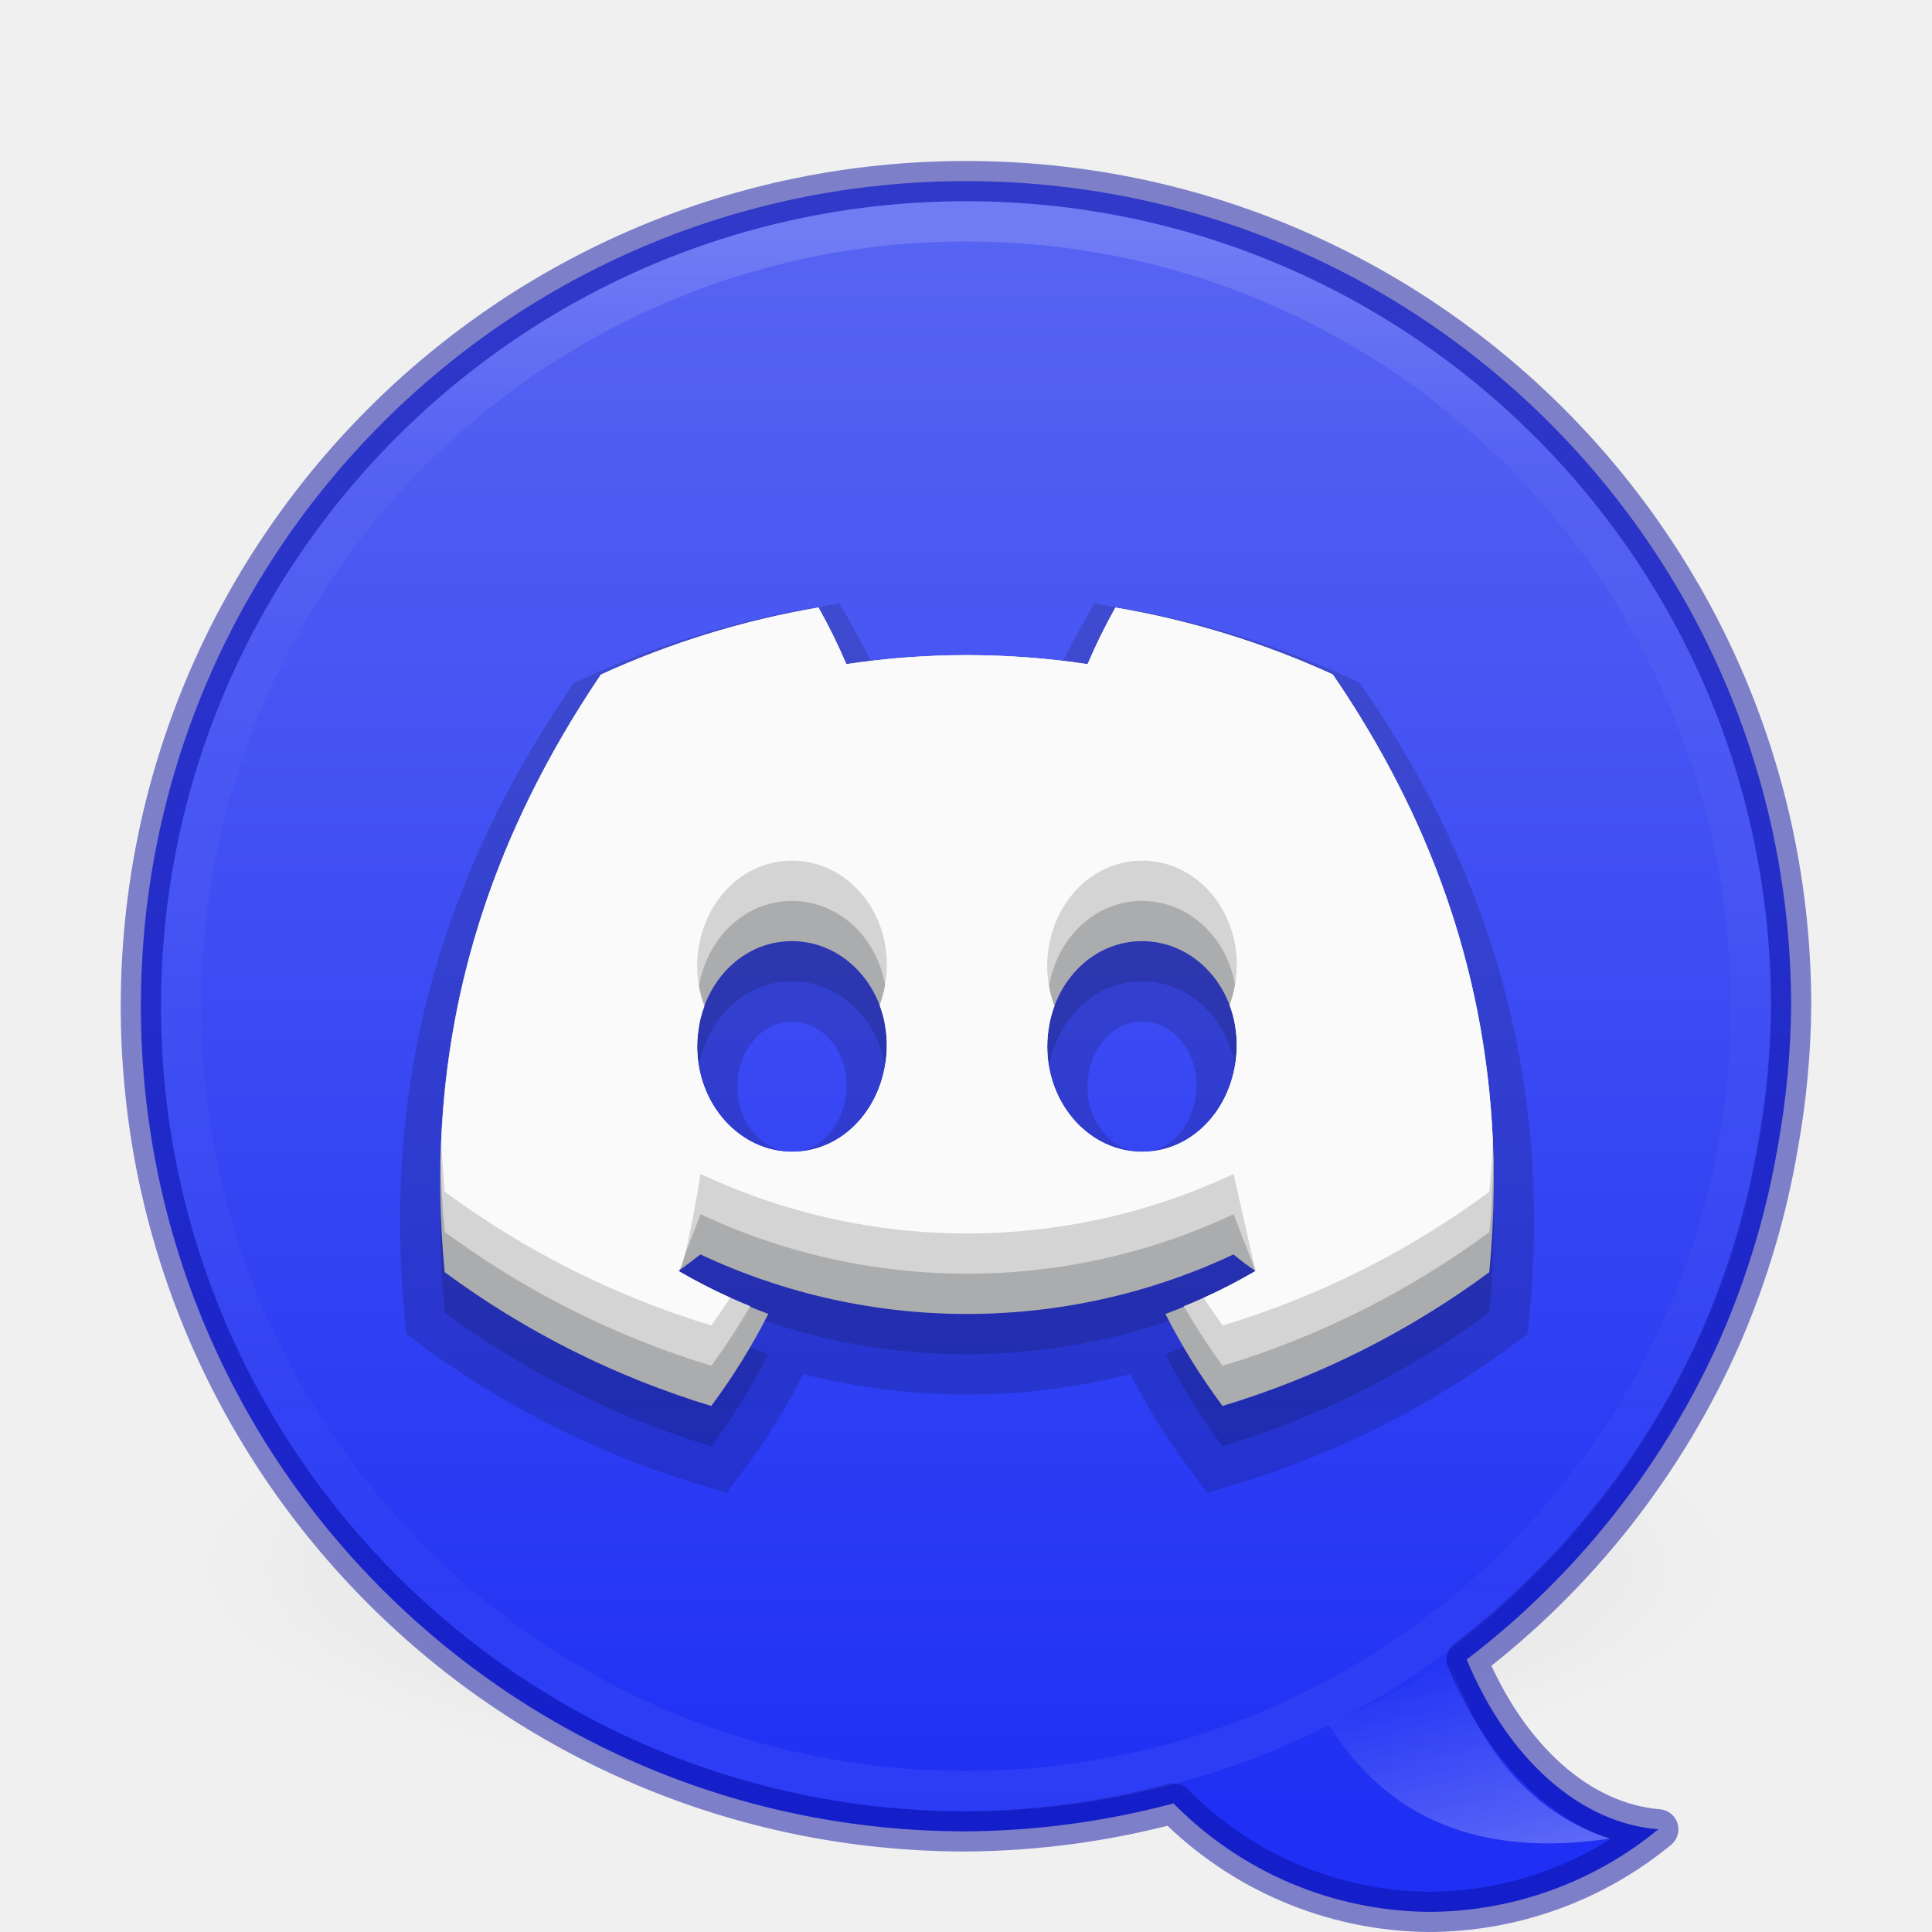
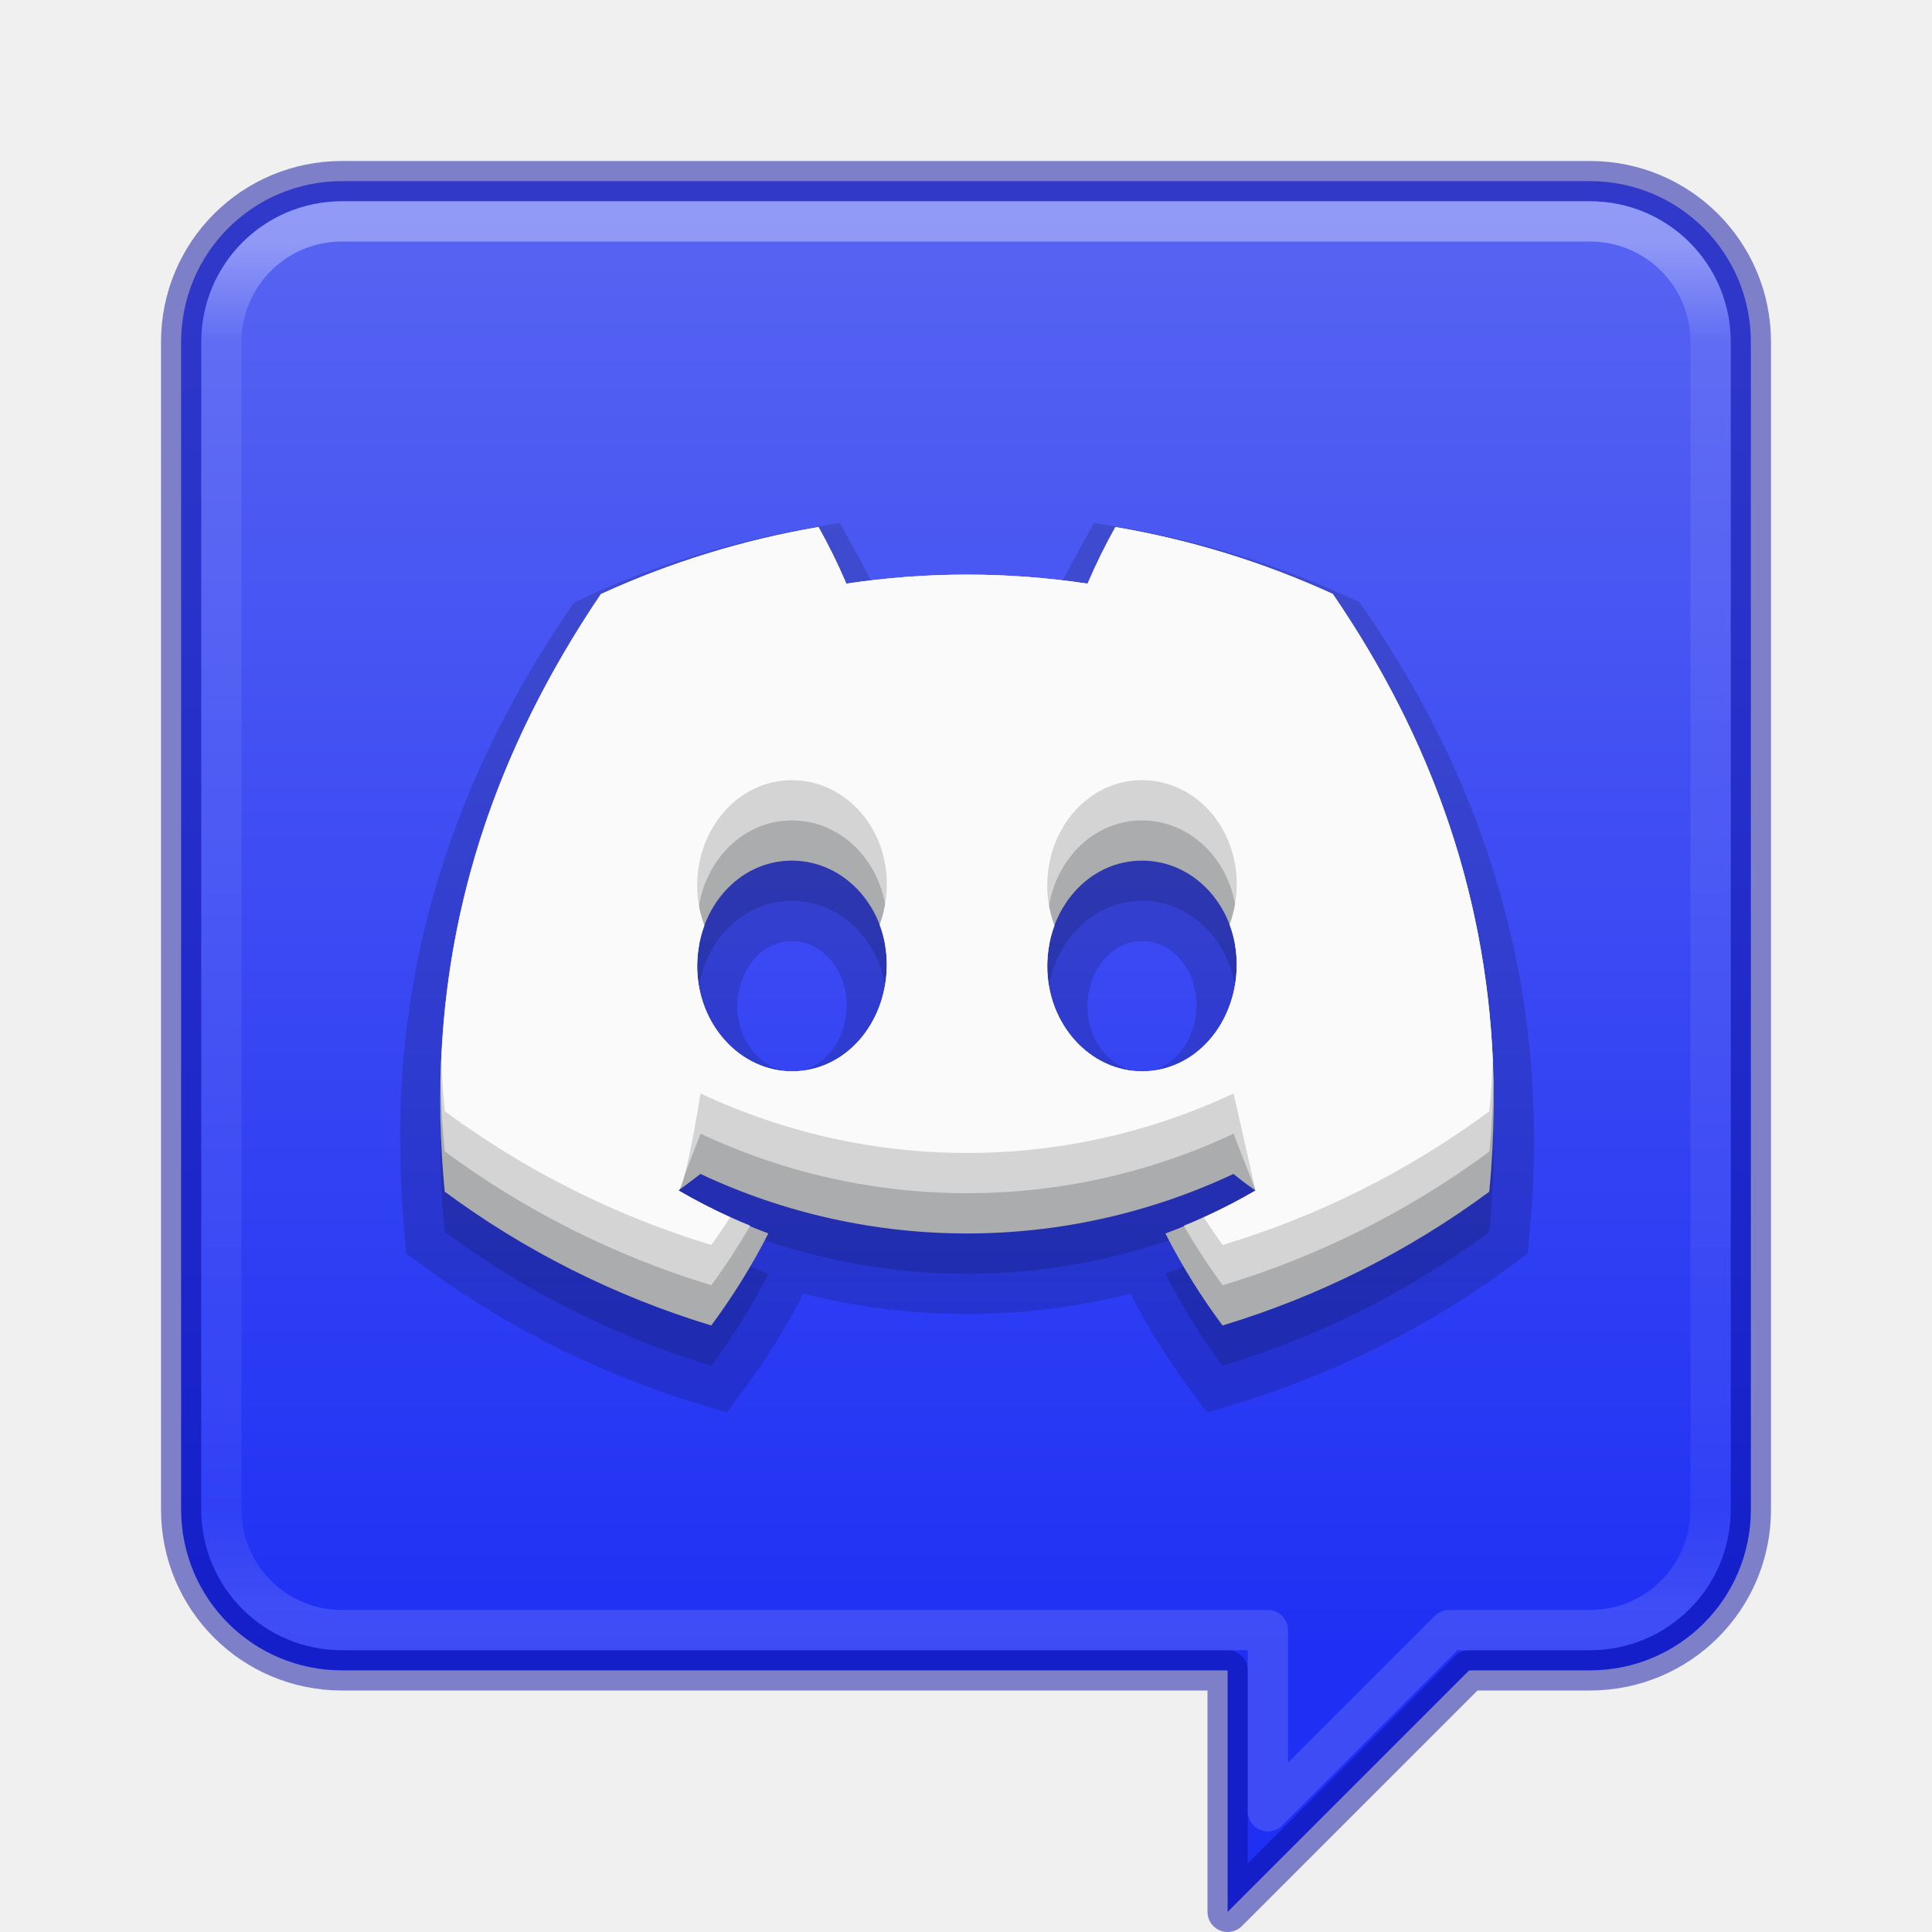
<svg xmlns="http://www.w3.org/2000/svg" xmlns:xlink="http://www.w3.org/1999/xlink" width="48" height="48" viewBox="0 0 48 48" fill="none" version="1.1" id="svg4" xml:space="preserve">
  <defs id="defs4">
    <linearGradient id="linearGradient18">
      <stop style="stop-color:#ffffff;stop-opacity:1;" offset="0" id="stop18" />
      <stop style="stop-color:#ffffff;stop-opacity:0;" offset="1" id="stop19" />
    </linearGradient>
    <linearGradient id="linearGradient17">
      <stop offset="0" style="stop-color:#ffffff;stop-opacity:1" id="stop14" />
      <stop offset="0.145" style="stop-color:#ffffff;stop-opacity:0.235" id="stop15" />
      <stop offset="0.855" style="stop-color:#ffffff;stop-opacity:0.157" id="stop16" />
      <stop offset="1" style="stop-color:#ffffff;stop-opacity:0.392" id="stop17" />
    </linearGradient>
    <style id="style1">.g{fill:#000;}.g,.h,.i{stroke-width:0px;}.h{fill:url(#e);}.i{fill:#fff;}</style>
    <style id="style1-7">.g{fill:#000;}.g,.h,.i{stroke-width:0px;}.h{fill:url(#e);}.i{fill:#fff;}</style>
    <style id="style1-5">.g{fill:#000;}.g,.h,.i{stroke-width:0px;}.h{fill:url(#e);}.i{fill:#fff;}</style>
    <linearGradient id="linearGradient2-5">
      <stop style="stop-color:#5865f2;stop-opacity:1;" offset="0" id="stop3-3" />
      <stop style="stop-color:#1f30f4;stop-opacity:1;" offset="1" id="stop4-5" />
    </linearGradient>
    <style id="style1-3">.g{fill:#000;}.g,.h,.i{stroke-width:0px;}.h{fill:url(#e);}.i{fill:#fff;}</style>
    <style id="style1-6">.cls-1{fill:#fff;}</style>
-     <linearGradient xlink:href="#linearGradient17" id="linearGradient12" x1="24" y1="6" x2="24" y2="44" gradientUnits="userSpaceOnUse" />
-     <linearGradient xlink:href="#linearGradient18" id="linearGradient19" x1="38.264" y1="46.5" x2="36.881" y2="41" gradientUnits="userSpaceOnUse" />
+     <linearGradient xlink:href="#linearGradient17" id="linearGradient12" x1="24" y1="6" x2="24" y2="44" gradientUnits="userSpaceOnUse" gradientTransform="translate(0,-51)" />
+     <linearGradient xlink:href="#linearGradient18" id="linearGradient19" x1="38.264" y1="46.5" x2="36.881" y2="41" gradientUnits="userSpaceOnUse" gradientTransform="translate(0,-51)" />
    <linearGradient id="linearGradient3820-7-2">
      <stop id="stop3822-2-6" style="stop-color:#000000;stop-opacity:1" offset="0" />
      <stop id="stop3824-1-2" style="stop-color:#000000;stop-opacity:0" offset="1" />
    </linearGradient>
    <radialGradient xlink:href="#linearGradient3820-7-2" id="radialGradient3" gradientUnits="userSpaceOnUse" gradientTransform="matrix(0.3823536,7.5555777e-8,-1.8372241e-8,0.1115198,-5.925427,36.33585)" cx="99.189" cy="185.297" fx="99.189" fy="185.297" r="62.769" />
    <radialGradient xlink:href="#linearGradient3820-7-2" id="radialGradient4" gradientUnits="userSpaceOnUse" gradientTransform="matrix(0.2549024,5.3967361e-8,-1.2248161e-8,0.07965545,6.716382,44.24067)" cx="99.189" cy="185.297" fx="99.189" fy="185.297" r="62.769" />
    <style id="style1-62">.g{fill:#000;}.g,.h,.i{stroke-width:0px;}.h{fill:url(#e);}.i{fill:#fff;}</style>
    <style id="style1-6-9">.cls-1{fill:#fff;}</style>
    <style id="style1-67">.cls-1{fill:#fff;}</style>
    <style id="style1-56">.g{fill:#000;}.g,.h,.i{stroke-width:0px;}.h{fill:url(#e);}.i{fill:#fff;}</style>
    <style id="style1-7-1">.g{fill:#000;}.g,.h,.i{stroke-width:0px;}.h{fill:url(#e);}.i{fill:#fff;}</style>
    <style id="style1-5-2">.g{fill:#000;}.g,.h,.i{stroke-width:0px;}.h{fill:url(#e);}.i{fill:#fff;}</style>
    <style id="style1-3-7">.g{fill:#000;}.g,.h,.i{stroke-width:0px;}.h{fill:url(#e);}.i{fill:#fff;}</style>
    <style id="style1-6-1">.cls-1{fill:#fff;}</style>
    <style id="style1-2">.g{fill:#000;}.g,.h,.i{stroke-width:0px;}.h{fill:url(#e);}.i{fill:#fff;}</style>
    <style id="style1-6-8">.cls-1{fill:#fff;}</style>
-     <linearGradient xlink:href="#linearGradient2-5" id="linearGradient9" x1="24" y1="5" x2="24" y2="45" gradientUnits="userSpaceOnUse" />
+     <linearGradient xlink:href="#linearGradient2-5" id="linearGradient9" x1="24" y1="5" x2="24" y2="45" gradientUnits="userSpaceOnUse" gradientTransform="translate(0,-51)" />
+     <linearGradient id="linearGradient1201">
+       <stop id="stop1193" style="stop-color:#ffffff;stop-opacity:1" offset="0" />
+       <stop id="stop1195" style="stop-color:#ffffff;stop-opacity:0.235" offset="0.074" />
+       <stop id="stop1197" style="stop-color:#ffffff;stop-opacity:0.157" offset="0.926" />
+       <stop id="stop1199" style="stop-color:#ffffff;stop-opacity:0.392" offset="1" />
+     </linearGradient>
+     <linearGradient x1="39" y1="6" x2="39" y2="40" id="linearGradient3058-5" xlink:href="#linearGradient1201" gradientUnits="userSpaceOnUse" gradientTransform="translate(4e-6)" />
+     <linearGradient xlink:href="#linearGradient2-5" id="linearGradient930-9-2" x1="16.692" y1="2.5" x2="16.692" y2="27.769" gradientUnits="userSpaceOnUse" gradientTransform="matrix(1.444444,0,0,1.444444,0.888913,0.888891)" />
+     <linearGradient id="linearGradient870">
+       <stop id="stop866" offset="0" style="stop-color:#cd9ef7;stop-opacity:1" />
+       <stop id="stop868" offset="1" style="stop-color:#a56de2;stop-opacity:1" />
+     </linearGradient>
+     <linearGradient id="linearGradient30">
+       <stop style="stop-color:#ffffff;stop-opacity:1;" offset="0" id="stop30" />
+       <stop style="stop-color:#fafafa;stop-opacity:0;" offset="1" id="stop31" />
+     </linearGradient>
+     <linearGradient id="linearGradient22">
+       <stop id="stop13" style="stop-color:#ffffff;stop-opacity:1" offset="0" />
+       <stop id="stop20" style="stop-color:#ffffff;stop-opacity:0.235" offset="0.135" />
+       <stop id="stop21" style="stop-color:#ffffff;stop-opacity:0.157" offset="0.865" />
+       <stop id="stop22" style="stop-color:#ffffff;stop-opacity:0.392" offset="1" />
+     </linearGradient>
+     <style id="style1-79">.g{fill:#000;}.g,.h,.i{stroke-width:0px;}.h{fill:url(#e);}.i{fill:#fff;}</style>
+     <style id="style1-7-2">.g{fill:#000;}.g,.h,.i{stroke-width:0px;}.h{fill:url(#e);}.i{fill:#fff;}</style>
+     <style id="style1-5-0">.g{fill:#000;}.g,.h,.i{stroke-width:0px;}.h{fill:url(#e);}.i{fill:#fff;}</style>
+     <style id="style1-53">.g{fill:#000;}.g,.h,.i{stroke-width:0px;}.h{fill:url(#e);}.i{fill:#fff;}</style>
+     <style id="style1-6-2">.cls-1{fill:#fff;}</style>
+     <style id="style1-67-3">.cls-1{fill:#fff;}</style>
+     <style id="style1-675">.g{fill:#000;}.g,.h,.i{stroke-width:0px;}.h{fill:url(#e);}.i{fill:#fff;}</style>
+     <style id="style1-7-3">.g{fill:#000;}.g,.h,.i{stroke-width:0px;}.h{fill:url(#e);}.i{fill:#fff;}</style>
+     <style id="style1-5-5">.g{fill:#000;}.g,.h,.i{stroke-width:0px;}.h{fill:url(#e);}.i{fill:#fff;}</style>
+     <style id="style1-3-9">.g{fill:#000;}.g,.h,.i{stroke-width:0px;}.h{fill:url(#e);}.i{fill:#fff;}</style>
+     <style id="style1-6-6">.cls-1{fill:#fff;}</style>
+     <style id="style1-70">.g{fill:#000;}.g,.h,.i{stroke-width:0px;}.h{fill:url(#e);}.i{fill:#fff;}</style>
+     <style id="style1-6-3">.cls-1{fill:#fff;}</style>
+     <linearGradient id="linearGradient3820-7-2-2">
+       <stop offset="0" style="stop-color:#3d3d3d;stop-opacity:1" id="stop3822-2-6-36" />
+       <stop offset="0.5" style="stop-color:#686868;stop-opacity:0.498" id="stop3864-8-7-6" />
+       <stop offset="1" style="stop-color:#686868;stop-opacity:0" id="stop3824-1-2-4" />
+     </linearGradient>
+     <radialGradient cx="99.157" cy="186.171" r="62.769" fx="99.157" fy="186.171" id="radialGradient3108-6" xlink:href="#linearGradient3820-7-2-2" gradientUnits="userSpaceOnUse" gradientTransform="matrix(0.2147314,0,0,0.06794726,-5.313625,15.11686)" />
+     <linearGradient xlink:href="#linearGradient22" id="linearGradient13" x1="16" y1="3" x2="16" y2="29" gradientUnits="userSpaceOnUse" gradientTransform="translate(0,-33)" />
+     <linearGradient xlink:href="#linearGradient2-5" id="linearGradient29" x1="16" y1="3" x2="16" y2="30" gradientUnits="userSpaceOnUse" gradientTransform="translate(0,-33)" />
+     <linearGradient xlink:href="#linearGradient30" id="linearGradient31" x1="25.003" y1="30.933" x2="23.779" y2="27.459" gradientUnits="userSpaceOnUse" />
+     <linearGradient id="linearGradient4">
+       <stop id="stop1" style="stop-color:#ffffff;stop-opacity:1" offset="0" />
+       <stop id="stop2" style="stop-color:#ffffff;stop-opacity:0.235" offset="0.068" />
+       <stop id="stop3" style="stop-color:#ffffff;stop-opacity:0.157" offset="0.932" />
+       <stop id="stop4" style="stop-color:#ffffff;stop-opacity:0.392" offset="1" />
+     </linearGradient>
+     <linearGradient xlink:href="#linearGradient2-5" id="linearGradient930-9-2-8" x1="17" y1="2.5" x2="17" y2="29" gradientUnits="userSpaceOnUse" gradientTransform="translate(58)" />
+     <linearGradient x1="24" y1="6.24" x2="24" y2="38.8" id="linearGradient4161-0-2" xlink:href="#linearGradient4" gradientUnits="userSpaceOnUse" gradientTransform="matrix(0.6756757,0,0,0.6756757,57.78379,-0.2162061)" />
  </defs>
-   <g style="opacity:0.5;stroke-width:1.258" transform="matrix(0.7916667,0,0,0.798316,-1.333332,-6.593678)" id="g3">
-     <path style="opacity:0.2;fill:url(#radialGradient3);fill-opacity:1;stroke:none;stroke-width:1.258" id="path2" d="m 56,57.002 a 24,6.999 0 1 1 -48,0 24,6.999 0 1 1 48,0 z" />
-     <path d="m 48,59.002 a 16,4.999 0 1 1 -32,0 16,4.999 0 1 1 32,0 z" id="path3" style="opacity:0.4;fill:url(#radialGradient4);fill-opacity:1;stroke:none;stroke-width:1.258" />
-   </g>
-   <path d="M 24,4.5 C 12.678,4.5 3.5,13.678 3.5,25 c 0,11.322 9.178,20.5 20.5,20.5 1.741,-0.012 3.474,-0.245 5.156,-0.695 1.673,1.705 3.955,2.674 6.344,2.695 2.08,-0.005 4.093,-0.729 5.699,-2.051 -1.95,-0.161 -3.725,-1.735 -4.76,-4.219 2.753,-2.1 4.93,-4.864 6.326,-8.033 0.66,-1.52 1.134,-3.115 1.41,-4.75 C 44.381,27.309 44.489,26.156 44.5,25 44.5,13.678 35.322,4.5 24,4.5 Z" style="opacity:1;fill:url(#linearGradient9);stroke:#0a0f9f;stroke-linejoin:round;stroke-opacity:0.502" id="path8" />
-   <path class="cls-1" d="M 33.11,17.755 A 21.647,21.647 0 0 0 27.71,16.094 14.835,14.835 0 0 0 27.019,17.5 a 20.109,20.109 0 0 0 -5.993,0 14.899,14.899 0 0 0 -0.692,-1.406 21.799,21.799 0 0 0 -5.404,1.665 C 11.513,22.816 10.586,27.746 11.049,32.607 v 0 a 21.767,21.767 0 0 0 6.623,3.325 15.996,15.996 0 0 0 1.418,-2.287 14.086,14.086 0 0 1 -2.234,-1.066 c 0.187,-0.136 0.371,-0.276 0.548,-0.412 a 15.558,15.558 0 0 0 13.242,0 c 0.179,0.146 0.362,0.286 0.548,0.412 a 14.139,14.139 0 0 1 -2.238,1.068 15.852,15.852 0 0 0 1.418,2.285 21.668,21.668 0 0 0 6.627,-3.323 v 0 C 37.545,26.972 36.073,22.087 33.11,17.755 Z M 19.677,29.617 c -1.291,0 -2.357,-1.171 -2.357,-2.612 0,-1.441 1.029,-2.623 2.353,-2.623 1.324,0 2.382,1.182 2.359,2.623 -0.023,1.441 -1.04,2.612 -2.355,2.612 z m 8.696,0 c -1.293,0 -2.355,-1.171 -2.355,-2.612 0,-1.441 1.029,-2.623 2.355,-2.623 1.326,0 2.376,1.182 2.353,2.623 -0.023,1.441 -1.038,2.612 -2.353,2.612 z" id="path20" style="opacity:0.15;fill:#000000;fill-opacity:1;stroke:#000000;stroke-width:2;stroke-dasharray:none;stroke-opacity:1" />
-   <path class="cls-1" d="M 33.11,17.755 A 21.647,21.647 0 0 0 27.71,16.094 14.835,14.835 0 0 0 27.019,17.5 a 20.109,20.109 0 0 0 -5.993,0 14.899,14.899 0 0 0 -0.692,-1.406 21.799,21.799 0 0 0 -5.404,1.665 C 11.513,22.816 10.586,27.746 11.049,32.607 v 0 a 21.767,21.767 0 0 0 6.623,3.325 15.996,15.996 0 0 0 1.418,-2.287 14.086,14.086 0 0 1 -2.234,-1.066 c 0.187,-0.136 0.371,-0.276 0.548,-0.412 a 15.558,15.558 0 0 0 13.242,0 c 0.179,0.146 0.362,0.286 0.548,0.412 a 14.139,14.139 0 0 1 -2.238,1.068 15.852,15.852 0 0 0 1.418,2.285 21.668,21.668 0 0 0 6.627,-3.323 v 0 C 37.545,26.972 36.073,22.087 33.11,17.755 Z M 19.677,29.617 c -1.291,0 -2.357,-1.171 -2.357,-2.612 0,-1.441 1.029,-2.623 2.353,-2.623 1.324,0 2.382,1.182 2.359,2.623 -0.023,1.441 -1.04,2.612 -2.355,2.612 z m 8.696,0 c -1.293,0 -2.355,-1.171 -2.355,-2.612 0,-1.441 1.029,-2.623 2.355,-2.623 1.326,0 2.376,1.182 2.353,2.623 -0.023,1.441 -1.038,2.612 -2.353,2.612 z" id="path19" style="opacity:0.15;fill:#000000;fill-opacity:1;stroke:none;stroke-width:0.206;stroke-dasharray:none" />
-   <path class="cls-1" d="m 33.11,16.755 c -1.72,-0.787 -3.535,-1.346 -5.4,-1.661 -0.255,0.456 -0.486,0.926 -0.692,1.406 -1.986,-0.299 -4.006,-0.299 -5.993,0 -0.206,-0.481 -0.437,-0.95 -0.692,-1.406 -1.866,0.318 -3.683,0.878 -5.404,1.665 -3.417,5.056 -4.344,9.987 -3.881,14.847 v 0 c 2.001,1.479 4.241,2.603 6.623,3.325 0.536,-0.721 1.011,-1.486 1.418,-2.287 -0.774,-0.289 -1.522,-0.646 -2.234,-1.066 0.187,-0.136 0.371,-0.276 0.548,-0.412 4.194,1.972 9.048,1.972 13.242,0 0.179,0.146 0.362,0.286 0.548,0.412 -0.713,0.421 -1.462,0.779 -2.238,1.068 0.407,0.801 0.882,1.565 1.418,2.285 2.383,-0.719 4.625,-1.843 6.627,-3.323 v 0 C 37.545,25.972 36.073,21.087 33.11,16.755 Z M 19.677,28.617 c -1.291,0 -2.357,-1.171 -2.357,-2.612 0,-1.441 1.029,-2.623 2.353,-2.623 1.324,0 2.382,1.182 2.359,2.623 -0.023,1.441 -1.04,2.612 -2.355,2.612 z m 8.696,0 c -1.293,0 -2.355,-1.171 -2.355,-2.612 0,-1.441 1.029,-2.623 2.355,-2.623 1.326,0 2.376,1.182 2.353,2.623 -0.023,1.441 -1.038,2.612 -2.353,2.612 z" id="path1-6" style="fill:#abacae;stroke-width:0.206" />
-   <circle style="opacity:0.3;fill:none;fill-opacity:1;stroke:url(#linearGradient12);stroke-width:1;stroke-linejoin:round;stroke-dasharray:none;stroke-opacity:0.5" id="path10" cx="24" cy="25" r="19.5" />
-   <path style="opacity:0.3;fill:url(#linearGradient19);stroke:none;stroke-width:1;stroke-linejoin:round;stroke-dasharray:none;stroke-opacity:0.5" d="m 40,45.679 c -3.206,0.478 -5.54,-0.474 -7,-2.853 1.095,-0.5 2.032,-0.925 3,-1.647 0.711,2.263 2.061,3.883 4,4.5 z" id="path17" />
-   <path id="path21" style="fill:#d4d4d4;stroke-width:0.206" class="cls-1" d="m 20.334,15.094 c -1.866,0.318 -3.683,0.878 -5.404,1.666 -2.767,4.094 -3.899,8.106 -3.984,12.064 0.013,0.595 0.047,1.19 0.104,1.783 2.001,1.478 4.242,2.603 6.623,3.324 0.349,-0.475 0.671,-0.97 0.965,-1.48 -0.613,-0.249 -1.207,-0.541 -1.779,-0.873 l 0.547,-1.412 c 4.194,1.972 9.048,1.972 13.242,0 l 0.547,1.412 c -0.573,0.333 -1.169,0.625 -1.783,0.875 0.294,0.51 0.616,1.004 0.965,1.479 2.383,-0.719 4.625,-1.842 6.627,-3.322 0.058,-0.599 0.087,-1.189 0.1,-1.771 -0.098,-4.487 -1.524,-8.477 -3.99,-12.082 -1.72,-0.788 -3.535,-1.346 -5.4,-1.662 -0.255,0.456 -0.486,0.926 -0.691,1.406 -1.987,-0.299 -4.007,-0.299 -5.994,0 -0.206,-0.481 -0.436,-0.95 -0.691,-1.406 z m -0.66,7.289 c 1.324,0 2.382,1.182 2.359,2.623 -0.003,0.156 -0.02,0.308 -0.045,0.457 0.031,0.175 0.048,0.357 0.045,0.543 -0.023,1.441 -1.04,2.611 -2.355,2.611 -1.291,0 -2.357,-1.17 -2.357,-2.611 0,-0.173 0.016,-0.344 0.045,-0.508 -0.028,-0.16 -0.045,-0.324 -0.045,-0.492 0,-1.441 1.03,-2.623 2.354,-2.623 z m 8.699,0 c 1.326,0 2.376,1.182 2.354,2.623 -0.003,0.156 -0.02,0.308 -0.045,0.457 0.031,0.175 0.048,0.357 0.045,0.543 -0.023,1.441 -1.038,2.611 -2.354,2.611 -1.293,0 -2.355,-1.17 -2.355,-2.611 0,-0.173 0.016,-0.344 0.045,-0.508 -0.028,-0.16 -0.045,-0.324 -0.045,-0.492 0,-1.441 1.03,-2.623 2.355,-2.623 z" />
-   <path id="path22" style="fill:#fafafa;stroke-width:0.206" class="cls-1" d="m 20.334,15.094 c -1.866,0.318 -3.683,0.878 -5.404,1.666 -2.654,3.926 -3.799,7.776 -3.965,11.576 0.019,0.424 0.044,0.848 0.084,1.271 2.001,1.478 4.242,2.603 6.623,3.324 0.163,-0.226 0.32,-0.456 0.471,-0.689 -0.439,-0.199 -0.868,-0.421 -1.285,-0.664 0.187,-0.136 0.547,-2.412 0.547,-2.412 4.194,1.972 9.048,1.972 13.242,0 l 0.547,2.412 c -0.417,0.244 -0.847,0.466 -1.287,0.666 0.15,0.233 0.307,0.462 0.469,0.688 2.383,-0.719 4.625,-1.842 6.627,-3.322 0.041,-0.43 0.068,-0.854 0.086,-1.275 -0.19,-4.282 -1.603,-8.108 -3.977,-11.578 -1.72,-0.788 -3.535,-1.346 -5.4,-1.662 -0.255,0.456 -0.486,0.926 -0.691,1.406 -1.987,-0.299 -4.007,-0.299 -5.994,0 -0.206,-0.481 -0.436,-0.95 -0.691,-1.406 z m -0.66,6.289 c 1.324,0 2.382,1.182 2.359,2.623 -0.005,0.343 -0.069,0.67 -0.178,0.971 0.119,0.316 0.183,0.665 0.178,1.029 -0.023,1.441 -1.04,2.611 -2.355,2.611 -1.291,0 -2.357,-1.17 -2.357,-2.611 0,-0.357 0.065,-0.699 0.18,-1.01 -0.114,-0.306 -0.18,-0.639 -0.18,-0.99 0,-1.441 1.03,-2.623 2.354,-2.623 z m 8.699,0 c 1.326,0 2.376,1.182 2.354,2.623 -0.005,0.342 -0.07,0.667 -0.178,0.967 0.119,0.317 0.183,0.668 0.178,1.033 -0.023,1.441 -1.038,2.611 -2.354,2.611 -1.293,0 -2.355,-1.17 -2.355,-2.611 0,-0.357 0.065,-0.699 0.18,-1.01 -0.114,-0.306 -0.18,-0.639 -0.18,-0.99 0,-1.441 1.03,-2.623 2.355,-2.623 z" />
+   <path id="rect5505-21-1" style="color:#000000;font-variation-settings:normal;display:inline;overflow:visible;visibility:visible;opacity:1;vector-effect:none;fill:url(#linearGradient930-9-2);fill-opacity:1;fill-rule:nonzero;stroke:#0a0f9f;stroke-width:1;stroke-linecap:butt;stroke-linejoin:round;stroke-miterlimit:4;stroke-dasharray:none;stroke-dashoffset:0;stroke-opacity:0.502;marker:none;enable-background:accumulate;stop-color:#000000;stop-opacity:1" d="m 8.5,4.5 c -2.216,0 -4,1.784 -4,4 v 29 c 0,2.216 1.784,4 4,4 h 22 v 6 l 6,-6 h 3 c 2.216,0 4,-1.784 4,-4 v -29 c 0,-2.216 -1.784,-4 -4,-4 z" />
+   <path id="rect6741-2" style="opacity:0.35;fill:none;stroke:url(#linearGradient3058-5);stroke-width:1;stroke-linecap:round;stroke-linejoin:round;stroke-miterlimit:4;stroke-dasharray:none;stroke-dashoffset:0;stroke-opacity:1" d="m 8.5,5.5 c -1.662,0 -3,1.338 -3,3 v 29 c 0,1.662 1.338,3 3,3 h 23 V 45 L 36,40.5 h 3.5 c 1.662,0 3,-1.338 3,-3 v -29 c 0,-1.662 -1.338,-3 -3,-3 z" />
+   <path class="cls-1" d="M 33.11,15.755 A 21.647,21.647 0 0 0 27.71,14.094 14.835,14.835 0 0 0 27.019,15.5 a 20.109,20.109 0 0 0 -5.993,0 14.899,14.899 0 0 0 -0.692,-1.406 21.799,21.799 0 0 0 -5.404,1.665 C 11.513,20.816 10.586,25.746 11.049,30.607 v 0 a 21.767,21.767 0 0 0 6.623,3.325 15.996,15.996 0 0 0 1.418,-2.287 14.086,14.086 0 0 1 -2.234,-1.066 c 0.187,-0.136 0.371,-0.276 0.548,-0.412 a 15.558,15.558 0 0 0 13.242,0 c 0.179,0.146 0.362,0.286 0.548,0.412 a 14.139,14.139 0 0 1 -2.238,1.068 15.852,15.852 0 0 0 1.418,2.285 21.668,21.668 0 0 0 6.627,-3.323 v 0 C 37.545,24.972 36.073,20.087 33.11,15.755 Z M 19.677,27.617 c -1.291,0 -2.357,-1.171 -2.357,-2.612 0,-1.441 1.029,-2.623 2.353,-2.623 1.324,0 2.382,1.182 2.359,2.623 -0.023,1.441 -1.04,2.612 -2.355,2.612 z m 8.696,0 c -1.293,0 -2.355,-1.171 -2.355,-2.612 0,-1.441 1.029,-2.623 2.355,-2.623 1.326,0 2.376,1.182 2.353,2.623 -0.023,1.441 -1.038,2.612 -2.353,2.612 z" id="path20" style="opacity:0.15;fill:#000000;fill-opacity:1;stroke:#000000;stroke-width:2;stroke-dasharray:none;stroke-opacity:1" />
+   <path class="cls-1" d="M 33.11,15.755 A 21.647,21.647 0 0 0 27.71,14.094 14.835,14.835 0 0 0 27.019,15.5 a 20.109,20.109 0 0 0 -5.993,0 14.899,14.899 0 0 0 -0.692,-1.406 21.799,21.799 0 0 0 -5.404,1.665 C 11.513,20.816 10.586,25.746 11.049,30.607 v 0 a 21.767,21.767 0 0 0 6.623,3.325 15.996,15.996 0 0 0 1.418,-2.287 14.086,14.086 0 0 1 -2.234,-1.066 c 0.187,-0.136 0.371,-0.276 0.548,-0.412 a 15.558,15.558 0 0 0 13.242,0 c 0.179,0.146 0.362,0.286 0.548,0.412 a 14.139,14.139 0 0 1 -2.238,1.068 15.852,15.852 0 0 0 1.418,2.285 21.668,21.668 0 0 0 6.627,-3.323 v 0 C 37.545,24.972 36.073,20.087 33.11,15.755 Z M 19.677,27.617 c -1.291,0 -2.357,-1.171 -2.357,-2.612 0,-1.441 1.029,-2.623 2.353,-2.623 1.324,0 2.382,1.182 2.359,2.623 -0.023,1.441 -1.04,2.612 -2.355,2.612 z m 8.696,0 c -1.293,0 -2.355,-1.171 -2.355,-2.612 0,-1.441 1.029,-2.623 2.355,-2.623 1.326,0 2.376,1.182 2.353,2.623 -0.023,1.441 -1.038,2.612 -2.353,2.612 z" id="path19" style="opacity:0.15;fill:#000000;fill-opacity:1;stroke:none;stroke-width:0.206;stroke-dasharray:none" />
+   <path class="cls-1" d="m 33.11,14.755 c -1.72,-0.787 -3.535,-1.346 -5.4,-1.661 -0.255,0.456 -0.486,0.926 -0.692,1.406 -1.986,-0.299 -4.006,-0.299 -5.993,0 -0.206,-0.481 -0.437,-0.95 -0.692,-1.406 -1.866,0.318 -3.683,0.878 -5.404,1.665 -3.417,5.056 -4.344,9.987 -3.881,14.847 v 0 c 2.001,1.479 4.241,2.603 6.623,3.325 0.536,-0.721 1.011,-1.486 1.418,-2.287 -0.774,-0.289 -1.522,-0.646 -2.234,-1.066 0.187,-0.136 0.371,-0.276 0.548,-0.412 4.194,1.972 9.048,1.972 13.242,0 0.179,0.146 0.362,0.286 0.548,0.412 -0.713,0.421 -1.462,0.779 -2.238,1.068 0.407,0.801 0.882,1.565 1.418,2.285 2.383,-0.719 4.625,-1.843 6.627,-3.323 v 0 C 37.545,23.972 36.073,19.087 33.11,14.755 Z M 19.677,26.617 c -1.291,0 -2.357,-1.171 -2.357,-2.612 0,-1.441 1.029,-2.623 2.353,-2.623 1.324,0 2.382,1.182 2.359,2.623 -0.023,1.441 -1.04,2.612 -2.355,2.612 z m 8.696,0 c -1.293,0 -2.355,-1.171 -2.355,-2.612 0,-1.441 1.029,-2.623 2.355,-2.623 1.326,0 2.376,1.182 2.353,2.623 -0.023,1.441 -1.038,2.612 -2.353,2.612 z" id="path1-6" style="fill:#abacae;stroke-width:0.206" />
+   <path id="path21" style="fill:#d4d4d4;stroke-width:0.206" class="cls-1" d="m 20.334,13.094 c -1.866,0.318 -3.683,0.878 -5.404,1.666 -2.767,4.094 -3.899,8.106 -3.984,12.064 0.013,0.595 0.047,1.19 0.104,1.783 2.001,1.478 4.242,2.603 6.623,3.324 0.349,-0.475 0.671,-0.97 0.965,-1.48 -0.613,-0.249 -1.207,-0.541 -1.779,-0.873 l 0.547,-1.412 c 4.194,1.972 9.048,1.972 13.242,0 l 0.547,1.412 c -0.573,0.333 -1.169,0.625 -1.783,0.875 0.294,0.51 0.616,1.004 0.965,1.479 2.383,-0.719 4.625,-1.842 6.627,-3.322 0.058,-0.599 0.087,-1.189 0.1,-1.771 -0.098,-4.487 -1.524,-8.477 -3.99,-12.082 -1.72,-0.788 -3.535,-1.346 -5.4,-1.662 -0.255,0.456 -0.486,0.926 -0.691,1.406 -1.987,-0.299 -4.007,-0.299 -5.994,0 -0.206,-0.481 -0.436,-0.95 -0.691,-1.406 z m -0.66,7.289 c 1.324,0 2.382,1.182 2.359,2.623 -0.003,0.156 -0.02,0.308 -0.045,0.457 0.031,0.175 0.048,0.357 0.045,0.543 -0.023,1.441 -1.04,2.611 -2.355,2.611 -1.291,0 -2.357,-1.17 -2.357,-2.611 0,-0.173 0.016,-0.344 0.045,-0.508 -0.028,-0.16 -0.045,-0.324 -0.045,-0.492 0,-1.441 1.03,-2.623 2.354,-2.623 z m 8.699,0 c 1.326,0 2.376,1.182 2.354,2.623 -0.003,0.156 -0.02,0.308 -0.045,0.457 0.031,0.175 0.048,0.357 0.045,0.543 -0.023,1.441 -1.038,2.611 -2.354,2.611 -1.293,0 -2.355,-1.17 -2.355,-2.611 0,-0.173 0.016,-0.344 0.045,-0.508 -0.028,-0.16 -0.045,-0.324 -0.045,-0.492 0,-1.441 1.03,-2.623 2.355,-2.623 z" />
+   <path id="path22" style="fill:#fafafa;stroke-width:0.206" class="cls-1" d="m 20.334,13.094 c -1.866,0.318 -3.683,0.878 -5.404,1.666 -2.654,3.926 -3.799,7.776 -3.965,11.576 0.019,0.424 0.044,0.848 0.084,1.271 2.001,1.478 4.242,2.603 6.623,3.324 0.163,-0.226 0.32,-0.456 0.471,-0.689 -0.439,-0.199 -0.868,-0.421 -1.285,-0.664 0.187,-0.136 0.547,-2.412 0.547,-2.412 4.194,1.972 9.048,1.972 13.242,0 l 0.547,2.412 c -0.417,0.244 -0.847,0.466 -1.287,0.666 0.15,0.233 0.307,0.462 0.469,0.688 2.383,-0.719 4.625,-1.842 6.627,-3.322 0.041,-0.43 0.068,-0.854 0.086,-1.275 -0.19,-4.282 -1.603,-8.108 -3.977,-11.578 -1.72,-0.788 -3.535,-1.346 -5.4,-1.662 -0.255,0.456 -0.486,0.926 -0.691,1.406 -1.987,-0.299 -4.007,-0.299 -5.994,0 -0.206,-0.481 -0.436,-0.95 -0.691,-1.406 z m -0.66,6.289 c 1.324,0 2.382,1.182 2.359,2.623 -0.005,0.343 -0.069,0.67 -0.178,0.971 0.119,0.316 0.183,0.665 0.178,1.029 -0.023,1.441 -1.04,2.611 -2.355,2.611 -1.291,0 -2.357,-1.17 -2.357,-2.611 0,-0.357 0.065,-0.699 0.18,-1.01 -0.114,-0.306 -0.18,-0.639 -0.18,-0.99 0,-1.441 1.03,-2.623 2.354,-2.623 z m 8.699,0 c 1.326,0 2.376,1.182 2.354,2.623 -0.005,0.342 -0.07,0.667 -0.178,0.967 0.119,0.317 0.183,0.668 0.178,1.033 -0.023,1.441 -1.038,2.611 -2.354,2.611 -1.293,0 -2.355,-1.17 -2.355,-2.611 0,-0.357 0.065,-0.699 0.18,-1.01 -0.114,-0.306 -0.18,-0.639 -0.18,-0.99 0,-1.441 1.03,-2.623 2.355,-2.623 z" />
</svg>
